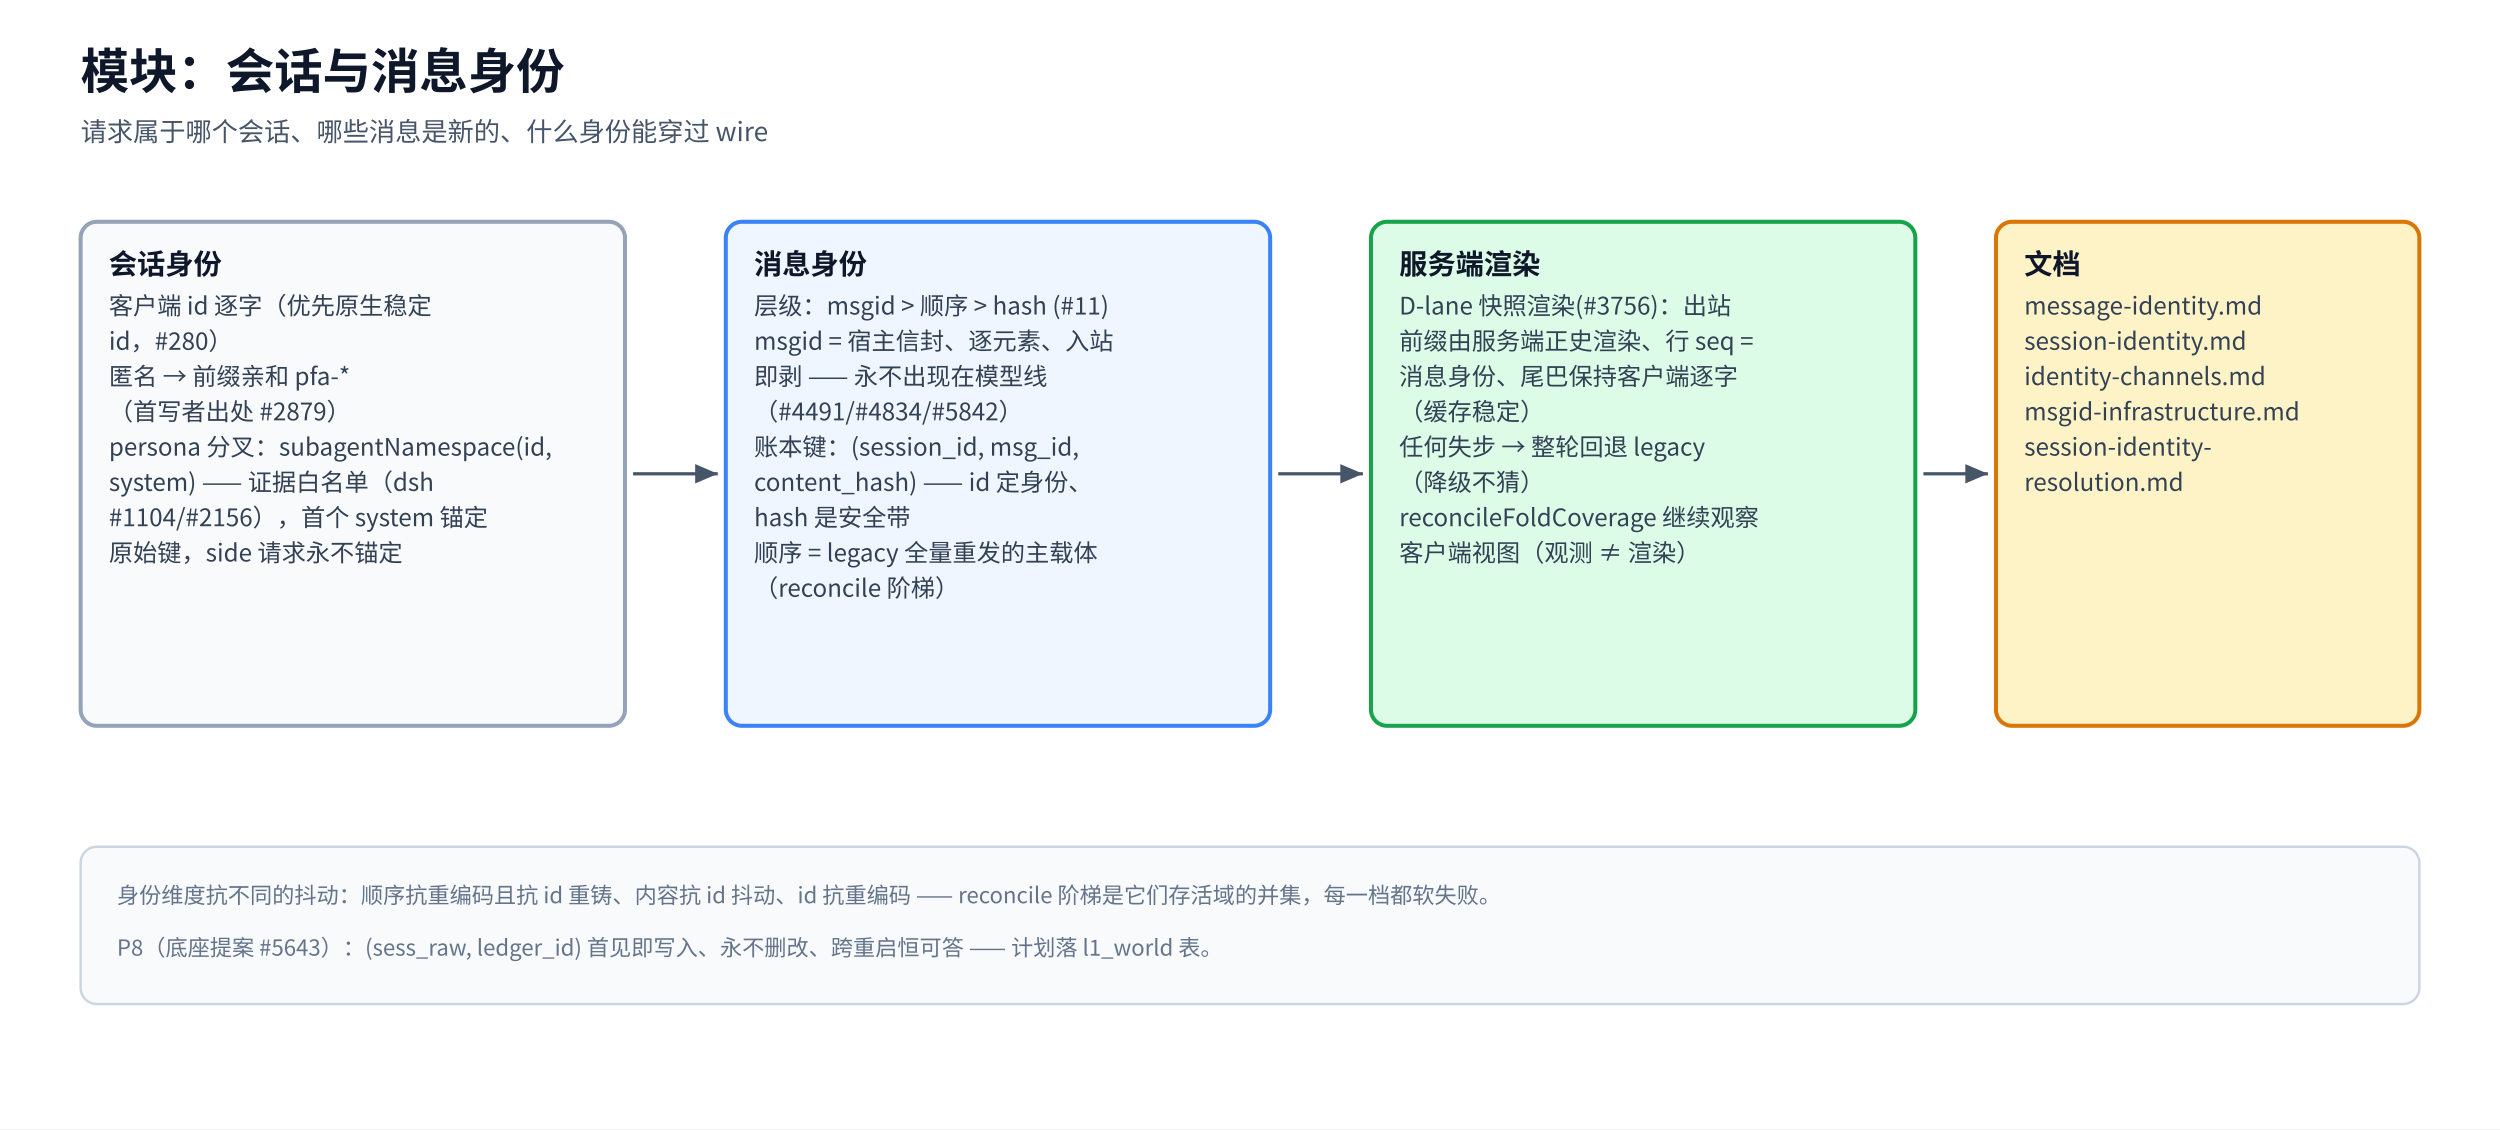
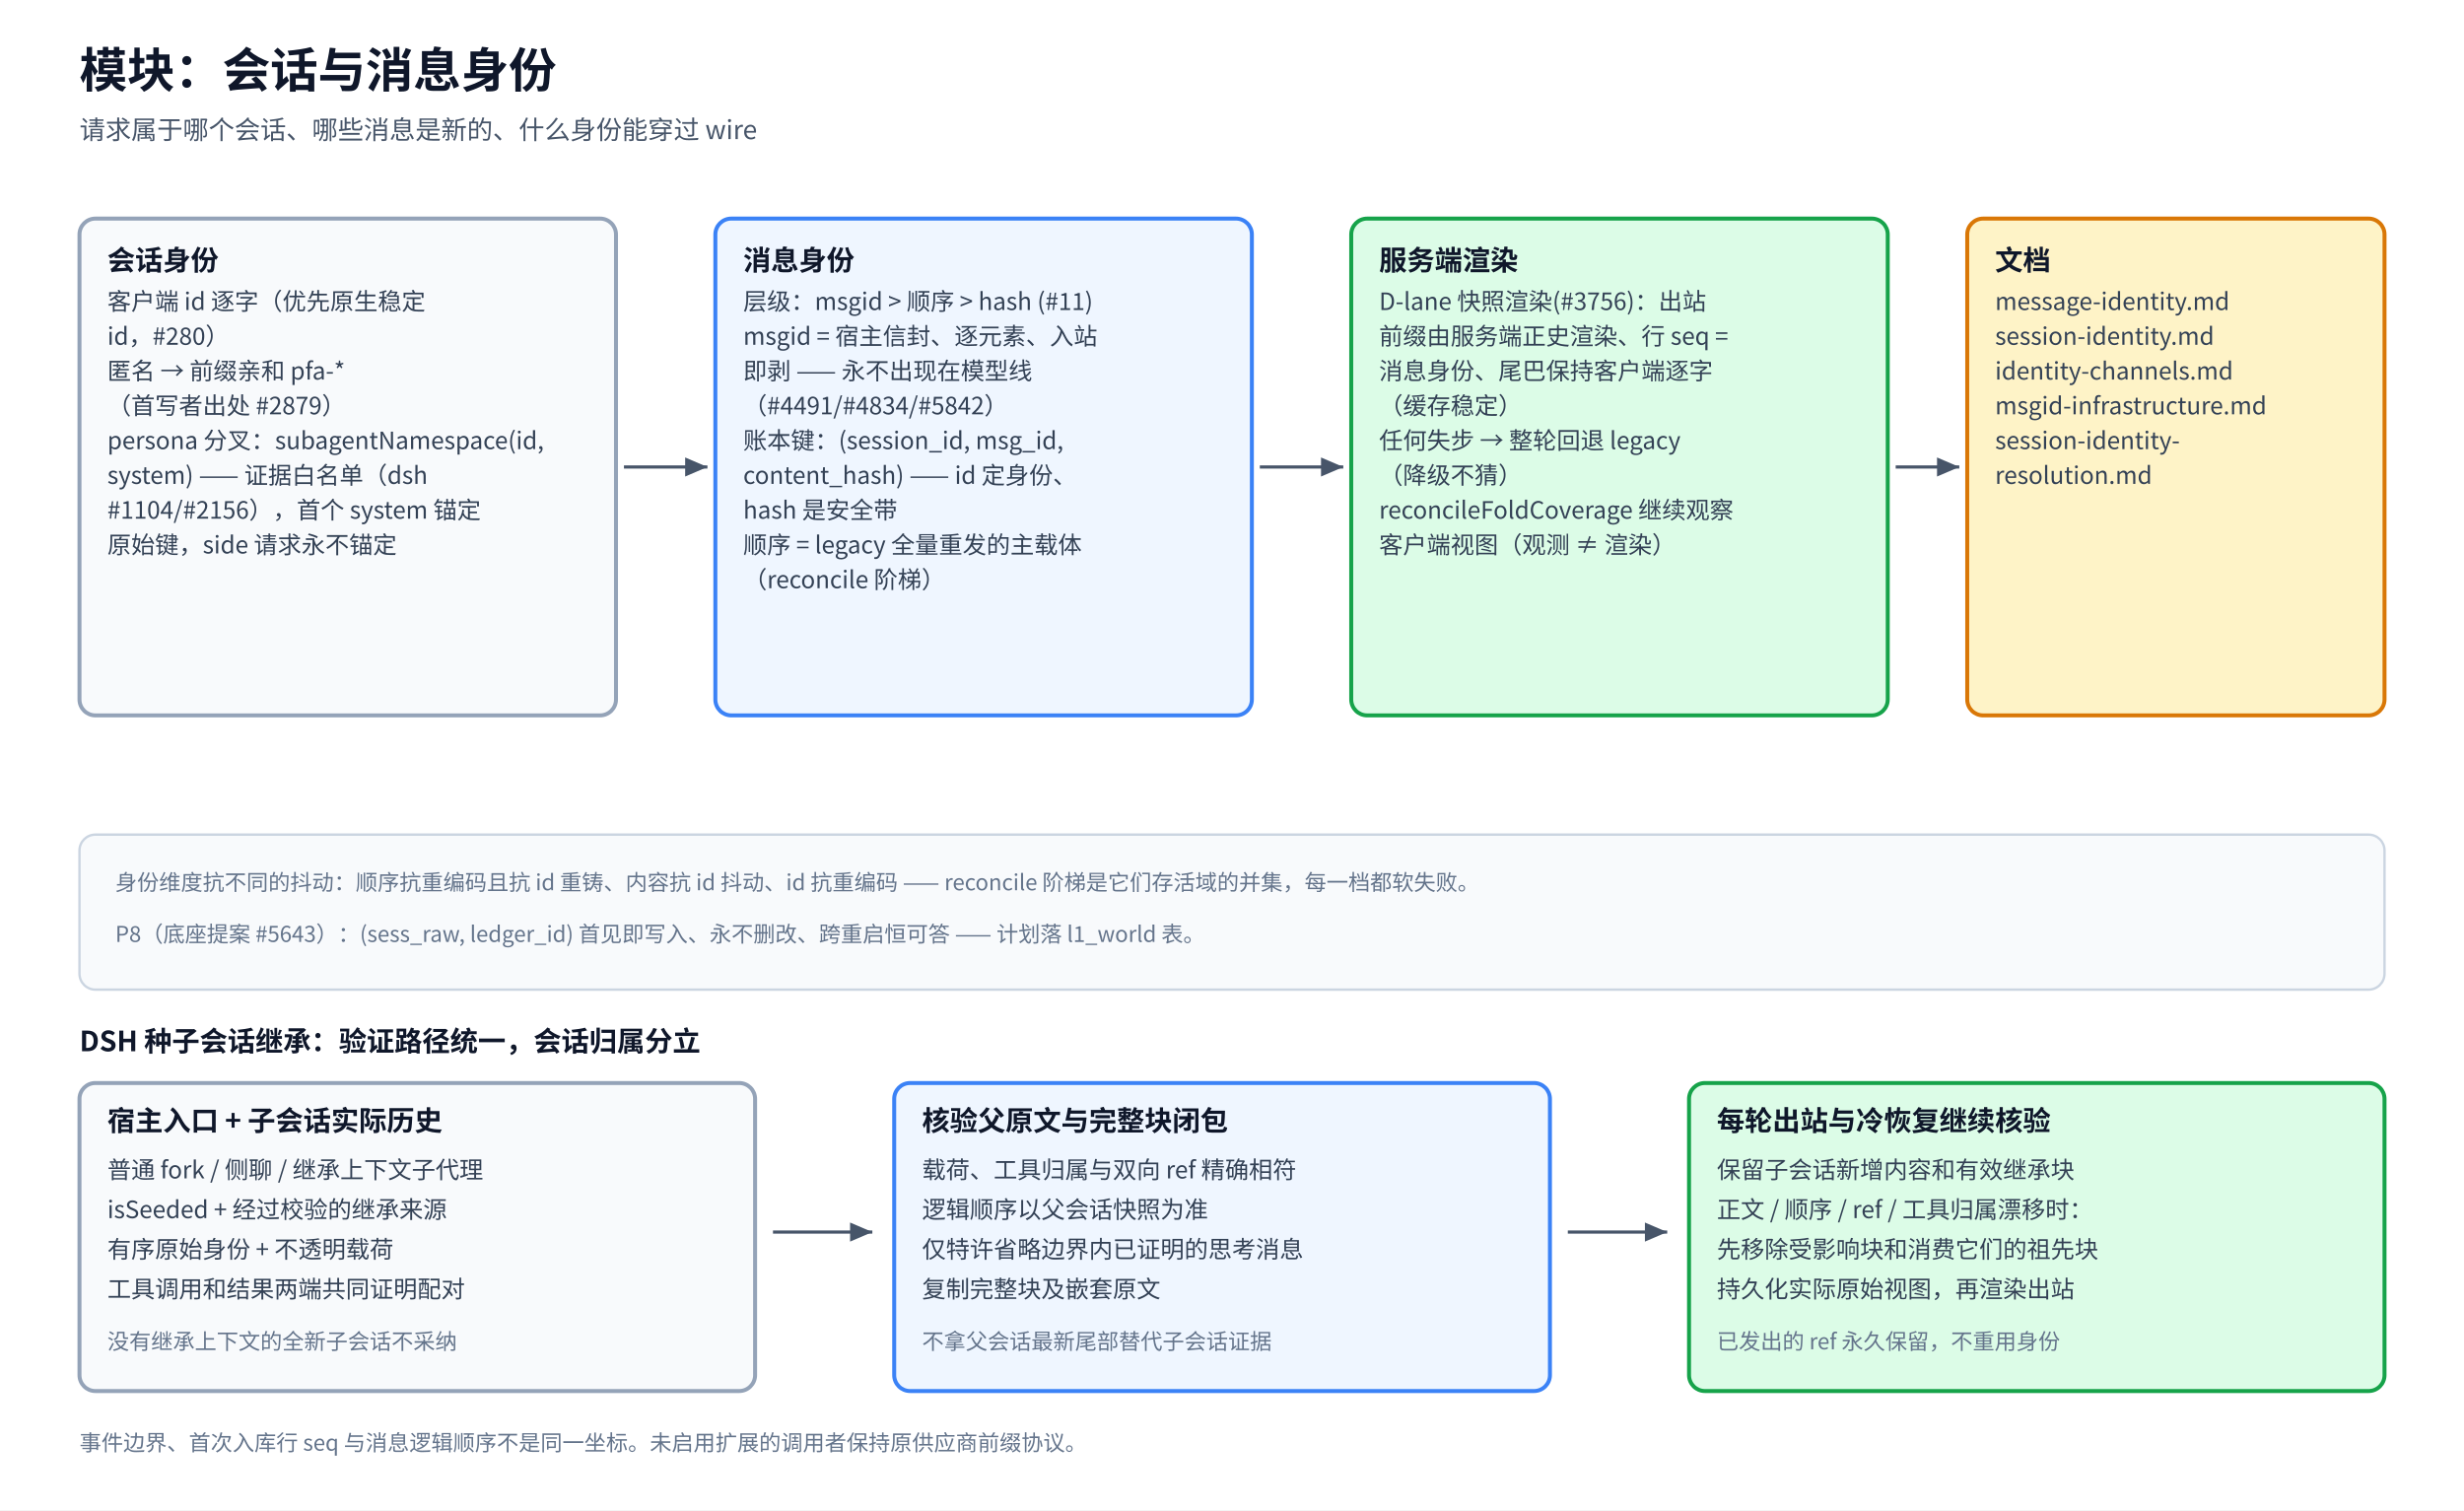
- <svg xmlns="http://www.w3.org/2000/svg" width="1240" height="560" viewBox="0 0 1240 560">
+ <svg xmlns="http://www.w3.org/2000/svg" width="1240" height="760" viewBox="0 0 1240 760">
  <style>text{font-family:'Noto Sans CJK SC','Droid Sans Fallback',sans-serif;}.tt{font-size:24px;font-weight:700;fill:#0f172a;}.sub{font-size:13px;fill:#475569;}.h{font-size:14px;font-weight:700;fill:#0f172a;}.b{font-size:12px;fill:#334155;}.s{font-size:11px;fill:#64748b;}.leg{font-size:11.5px;fill:#475569;}.warn{font-size:12px;fill:#b91c1c;}.num{font-size:11px;font-weight:700;fill:#fff;}</style>
  <defs>
    <marker id="ar" markerWidth="8" markerHeight="8" refX="7" refY="3" orient="auto">
      <path d="M0,0 L7,3 L0,6 z" fill="#475569" />
    </marker>
    <marker id="argr" markerWidth="8" markerHeight="8" refX="7" refY="3" orient="auto">
      <path d="M0,0 L7,3 L0,6 z" fill="#059669" />
    </marker>
  </defs>
-   <rect width="1240" height="560" fill="#ffffff" />
+   <rect width="1240" height="760" fill="#ffffff" />
  <rect x="40" y="110" width="270" height="250" rx="8" fill="#f8fafc" stroke="#94a3b8" stroke-width="2" />
  <rect x="360" y="110" width="270" height="250" rx="8" fill="#eff6ff" stroke="#3b82f6" stroke-width="2" />
  <rect x="680" y="110" width="270" height="250" rx="8" fill="#dcfce7" stroke="#16a34a" stroke-width="2" />
  <rect x="990" y="110" width="210" height="250" rx="8" fill="#fef3c7" stroke="#d97706" stroke-width="2" />
  <rect x="40" y="420" width="1160" height="78" rx="8" fill="#f8fafc" stroke="#cbd5e1" stroke-width="1.2" />
  <line x1="314" y1="235" x2="356" y2="235" stroke="#475569" stroke-width="1.6" marker-end="url(#ar)" />
  <line x1="634" y1="235" x2="676" y2="235" stroke="#475569" stroke-width="1.6" marker-end="url(#ar)" />
  <line x1="954" y1="235" x2="986" y2="235" stroke="#475569" stroke-width="1.6" marker-end="url(#ar)" />
  <text x="40" y="44" class="tt">模块：会话与消息身份</text>
  <text x="40" y="70" class="sub">请求属于哪个会话、哪些消息是新的、什么身份能穿过 wire</text>
  <text x="54" y="136" class="h">会话身份</text>
  <text x="54" y="156" class="b">客户端 id 逐字（优先原生稳定</text>
  <text x="54" y="173.5" class="b">id，#280）</text>
  <text x="54" y="191" class="b">匿名 → 前缀亲和 pfa-*</text>
  <text x="54" y="208.5" class="b">（首写者出处 #2879）</text>
  <text x="54" y="226" class="b">persona 分叉：subagentNamespace(id,</text>
  <text x="54" y="243.5" class="b">system) —— 证据白名单（dsh</text>
  <text x="54" y="261" class="b">#1104/#2156），首个 system 锚定</text>
  <text x="54" y="278.5" class="b">原始键，side 请求永不锚定</text>
  <text x="374" y="136" class="h">消息身份</text>
  <text x="374" y="156" class="b">层级：msgid &gt; 顺序 &gt; hash (#11)</text>
  <text x="374" y="173.5" class="b">msgid = 宿主信封、逐元素、入站</text>
  <text x="374" y="191" class="b">即剥 —— 永不出现在模型线</text>
  <text x="374" y="208.5" class="b">（#4491/#4834/#5842）</text>
  <text x="374" y="226" class="b">账本键：(session_id, msg_id,</text>
  <text x="374" y="243.5" class="b">content_hash) —— id 定身份、</text>
  <text x="374" y="261" class="b">hash 是安全带</text>
  <text x="374" y="278.5" class="b">顺序 = legacy 全量重发的主载体</text>
  <text x="374" y="296" class="b">（reconcile 阶梯）</text>
  <text x="694" y="136" class="h">服务端渲染</text>
  <text x="694" y="156" class="b">D-lane 快照渲染(#3756)：出站</text>
  <text x="694" y="173.5" class="b">前缀由服务端正史渲染、行 seq =</text>
  <text x="694" y="191" class="b">消息身份、尾巴保持客户端逐字</text>
  <text x="694" y="208.5" class="b">（缓存稳定）</text>
  <text x="694" y="226" class="b">任何失步 → 整轮回退 legacy</text>
  <text x="694" y="243.5" class="b">（降级不猜）</text>
  <text x="694" y="261" class="b">reconcileFoldCoverage 继续观察</text>
  <text x="694" y="278.5" class="b">客户端视图（观测 ≠ 渲染）</text>
  <text x="1004" y="136" class="h">文档</text>
  <text x="1004" y="156" class="b">message-identity.md</text>
  <text x="1004" y="173.5" class="b">session-identity.md</text>
  <text x="1004" y="191" class="b">identity-channels.md</text>
  <text x="1004" y="208.5" class="b">msgid-infrastructure.md</text>
  <text x="1004" y="226" class="b">session-identity-</text>
  <text x="1004" y="243.5" class="b">resolution.md</text>
  <text x="58" y="448" class="s">身份维度抗不同的抖动：顺序抗重编码且抗 id 重铸、内容抗 id 抖动、id 抗重编码 —— reconcile 阶梯是它们存活域的并集，每一档都软失败。</text>
  <text x="58" y="474" class="s">P8（底座提案 #5643）：(sess_raw, ledger_id) 首见即写入、永不删改、跨重启恒可答 —— 计划落 l1_world 表。</text>
+   <g>
+     <text x="40" y="529" class="h">DSH 种子会话继承：验证路径统一，会话归属分立</text>
+     <rect x="40" y="545" width="340" height="155" rx="8" fill="#f8fafc" stroke="#94a3b8" stroke-width="2" />
+     <text x="54" y="569" class="h">宿主入口 + 子会话实际历史</text>
+     <text x="54" y="593" class="b">普通 fork / 侧聊 / 继承上下文子代理</text>
+     <text x="54" y="613" class="b">isSeeded + 经过校验的继承来源</text>
+     <text x="54" y="633" class="b">有序原始身份 + 不透明载荷</text>
+     <text x="54" y="653" class="b">工具调用和结果两端共同证明配对</text>
+     <text x="54" y="679" class="s">没有继承上下文的全新子会话不采纳</text>
+     <line x1="389" y1="620" x2="439" y2="620" stroke="#475569" stroke-width="1.6" marker-end="url(#ar)" />
+     <rect x="450" y="545" width="330" height="155" rx="8" fill="#eff6ff" stroke="#3b82f6" stroke-width="2" />
+     <text x="464" y="569" class="h">核验父原文与完整块闭包</text>
+     <text x="464" y="593" class="b">载荷、工具归属与双向 ref 精确相符</text>
+     <text x="464" y="613" class="b">逻辑顺序以父会话快照为准</text>
+     <text x="464" y="633" class="b">仅特许省略边界内已证明的思考消息</text>
+     <text x="464" y="653" class="b">复制完整块及嵌套原文</text>
+     <text x="464" y="679" class="s">不拿父会话最新尾部替代子会话证据</text>
+     <line x1="789" y1="620" x2="839" y2="620" stroke="#475569" stroke-width="1.6" marker-end="url(#ar)" />
+     <rect x="850" y="545" width="350" height="155" rx="8" fill="#dcfce7" stroke="#16a34a" stroke-width="2" />
+     <text x="864" y="569" class="h">每轮出站与冷恢复继续核验</text>
+     <text x="864" y="593" class="b">保留子会话新增内容和有效继承块</text>
+     <text x="864" y="613" class="b">正文 / 顺序 / ref / 工具归属漂移时：</text>
+     <text x="864" y="633" class="b">先移除受影响块和消费它们的祖先块</text>
+     <text x="864" y="653" class="b">持久化实际原始视图，再渲染出站</text>
+     <text x="864" y="679" class="s">已发出的 ref 永久保留，不重用身份</text>
+     <text x="40" y="730" class="s">事件边界、首次入库行 seq 与消息逻辑顺序不是同一坐标。未启用扩展的调用者保持原供应商前缀协议。</text>
+   </g>
</svg>
